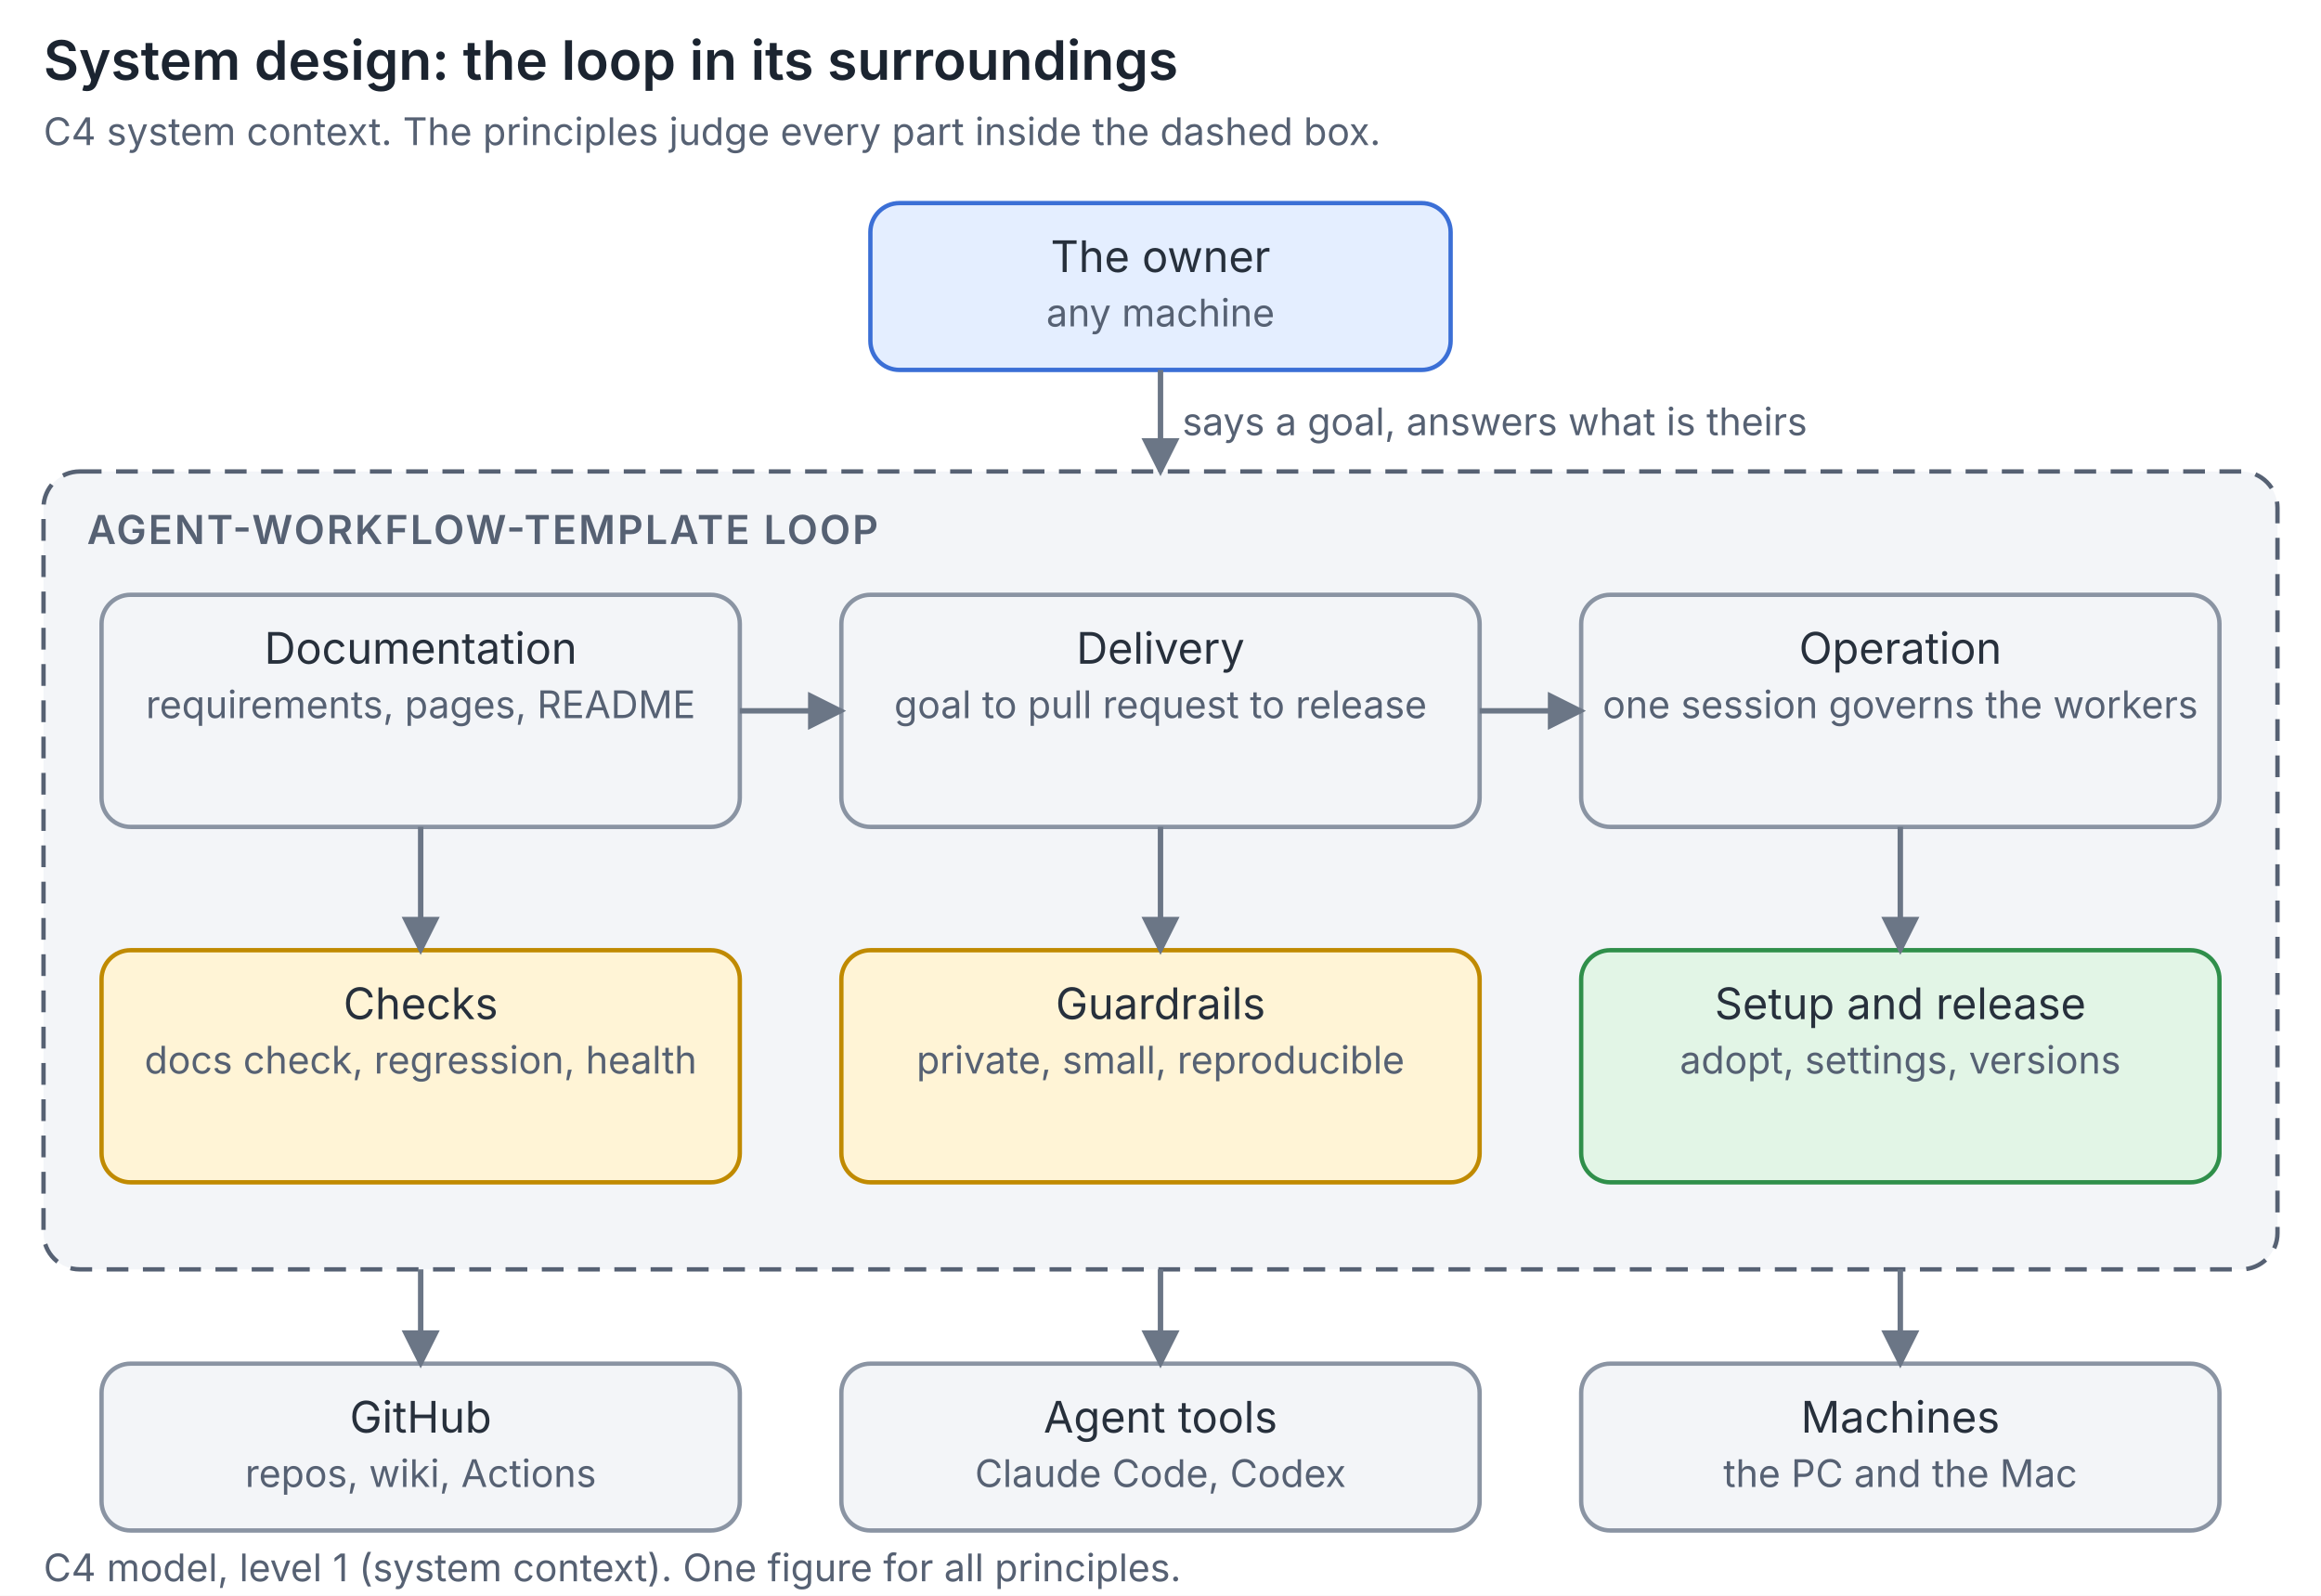
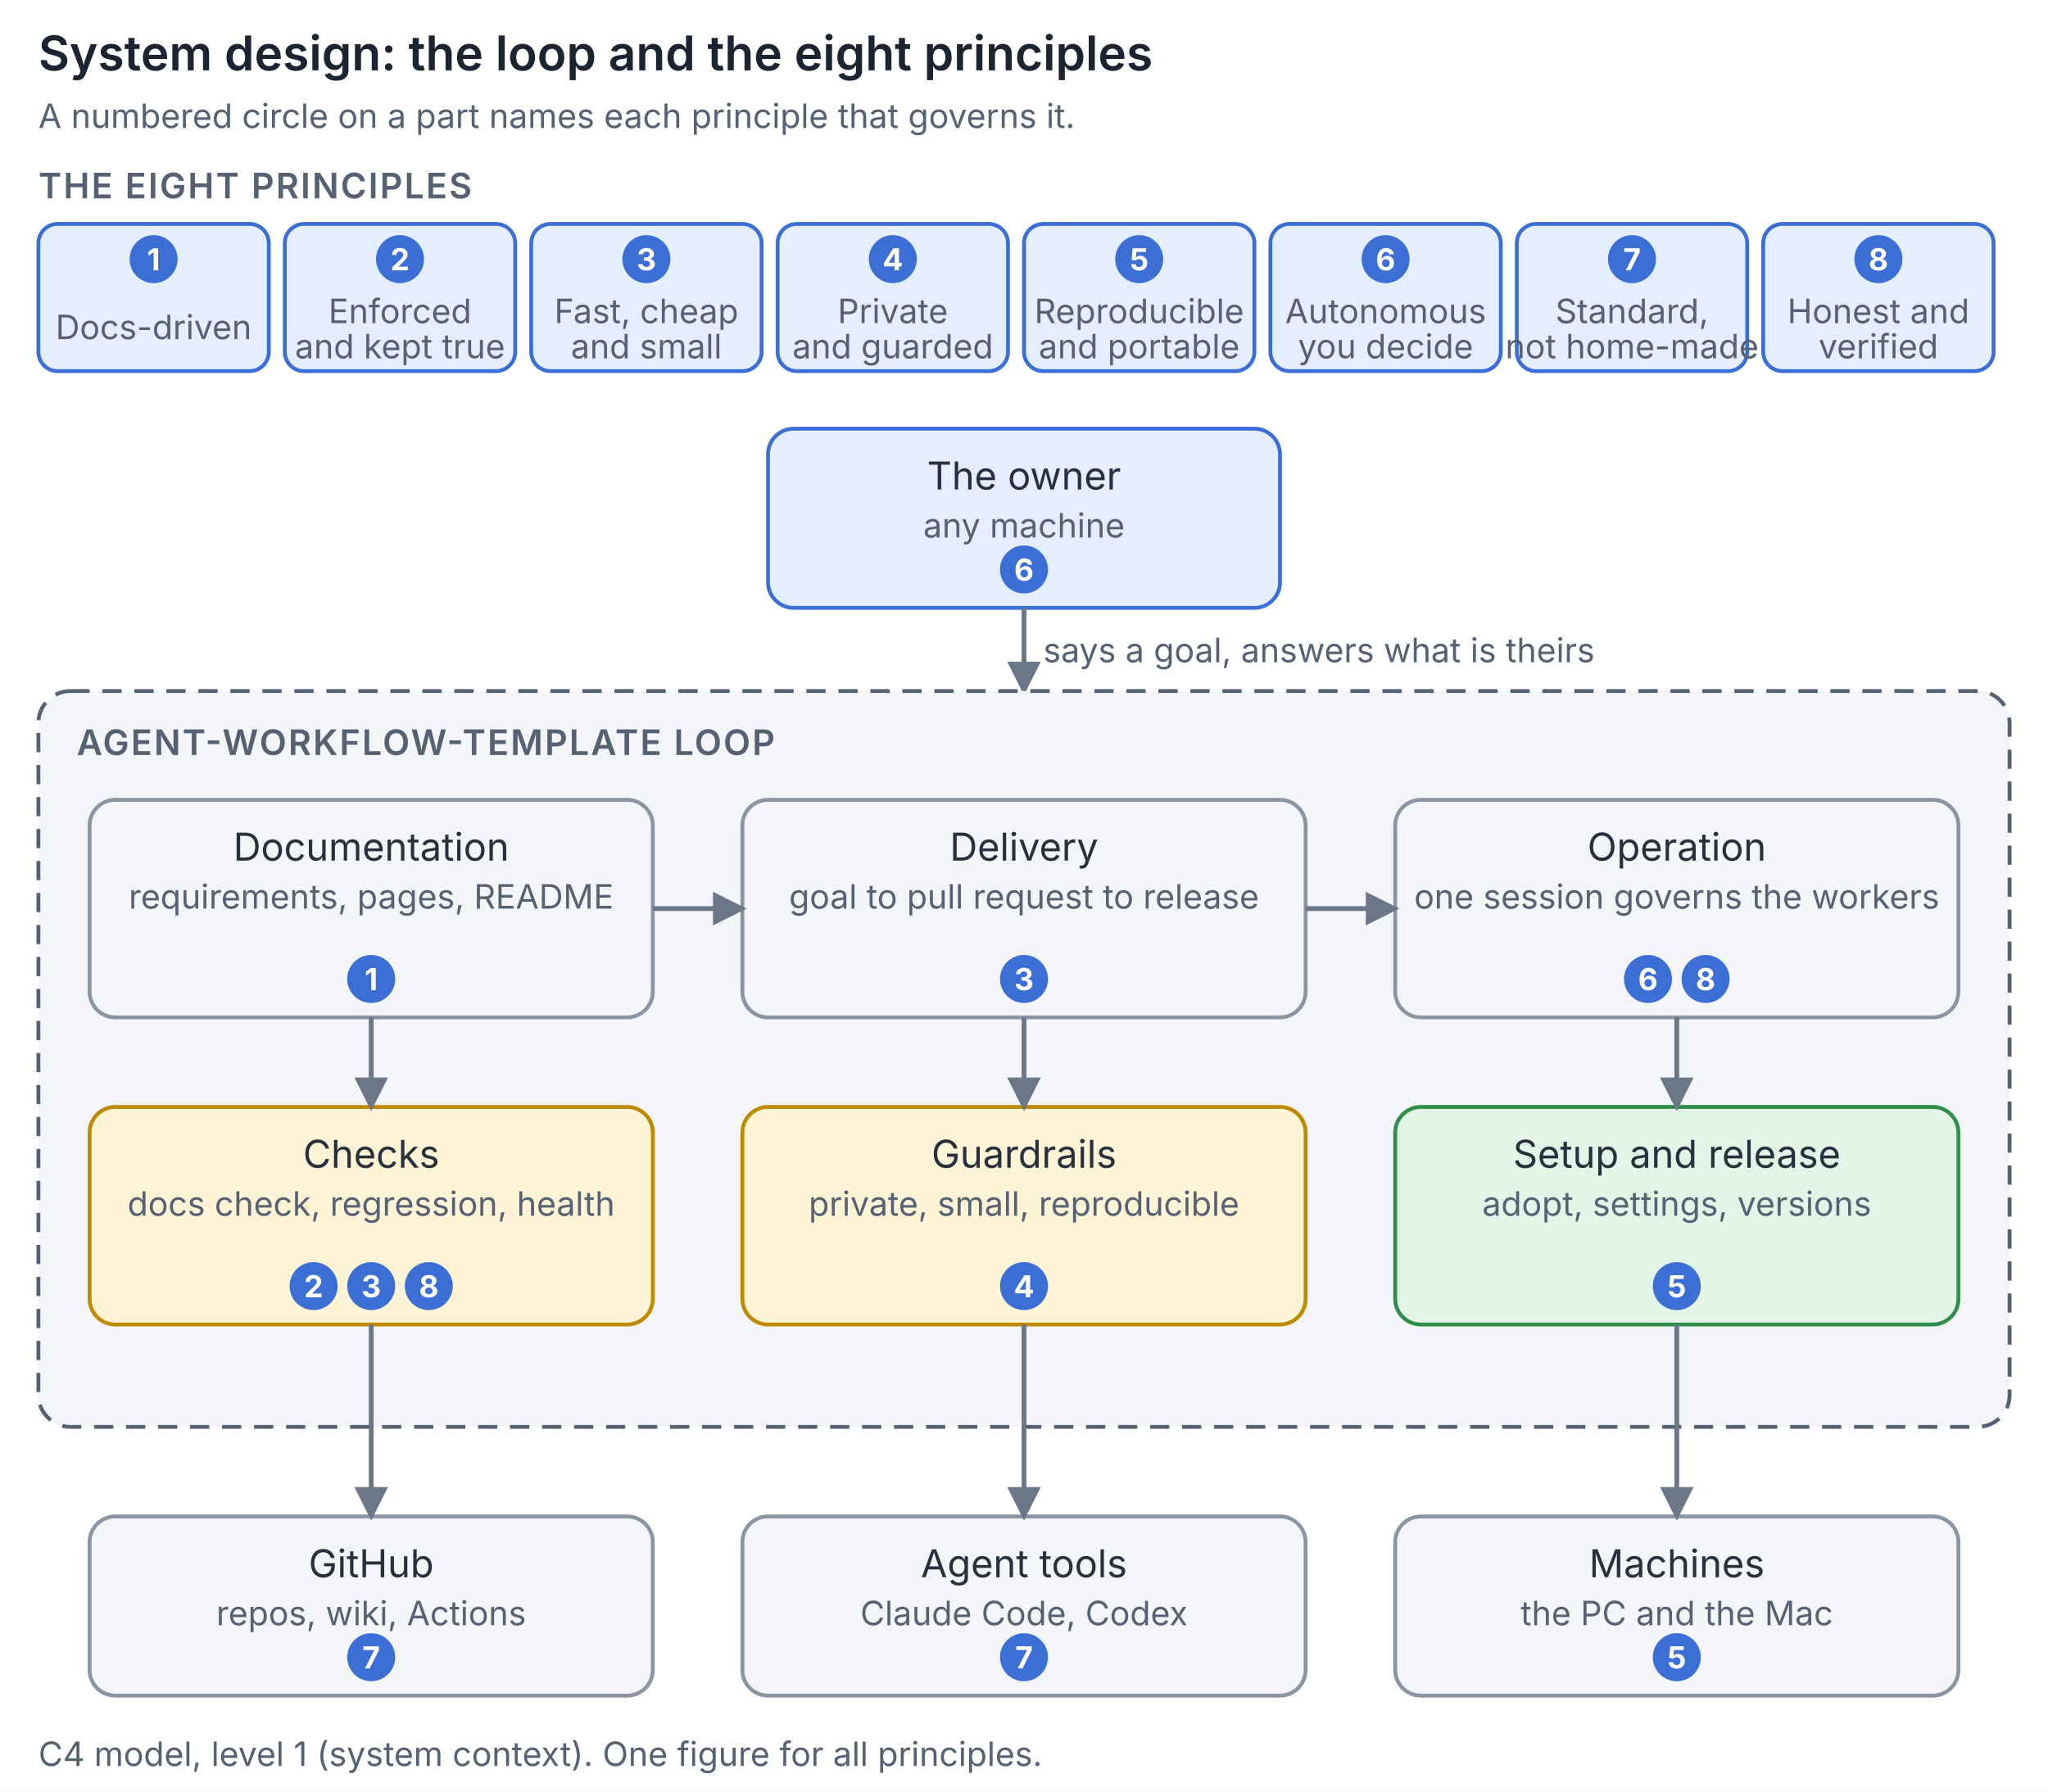
- <svg xmlns="http://www.w3.org/2000/svg" viewBox="0 0 640 440" width="640" role="img" aria-label="System design: the loop, its owner and the outside systems it uses">
+ <svg xmlns="http://www.w3.org/2000/svg" viewBox="0 0 640 560" width="640" role="img" aria-label="System design: the loop, its owner, the outside systems it uses, and the eight principles that govern each part">
  <style>
.f-t{font:600 15px system-ui,-apple-system,Segoe UI,sans-serif;fill:#1b2430}
.f-h{font:600 11px system-ui,-apple-system,Segoe UI,sans-serif;fill:#566173;letter-spacing:.05em}
.f-s{font:400 12px system-ui,-apple-system,Segoe UI,sans-serif;fill:#27303c}
.f-x{font:400 10.5px system-ui,-apple-system,Segoe UI,sans-serif;fill:#566173}
.f-you{fill:#e4eeff;stroke:#3b6fd6}
.f-step{fill:#f3f5f8;stroke:#8a94a3}
.f-gate{fill:#fff4d6;stroke:#c08a00}
.f-ok{fill:#e2f5e6;stroke:#2f8f4a}
.f-find{fill:#fde9e7;stroke:#c5483f}
.f-bg{fill:#ffffff}
.f-a{stroke:#6b7686;stroke-width:1.5;fill:none}
.f-ah{fill:#6b7686}
@media (prefers-color-scheme: dark){
.f-t{fill:#eef2f6}.f-h,.f-x{fill:#a3afbf}.f-s{fill:#e1e7ee}
.f-step{fill:#222b36;stroke:#5c6b7d}.f-you{fill:#162a4f;stroke:#6d9bf0}
.f-gate{fill:#3a2e0d;stroke:#d9a521}.f-find{fill:#3d1c1a;stroke:#e0736a}
.f-ok{fill:#153420;stroke:#4fb56c}.f-bg{fill:#12171d}.f-a{stroke:#9aa7b8}.f-ah{fill:#9aa7b8}
}

.f-sys{fill:#f3f5f8;stroke:#566173;stroke-dasharray:6 4}
.k-shipped{stroke:#8a94a3;stroke-width:1.5}.k-v20{stroke:#d9822b;stroke-width:5}.k-planned{stroke:#8a5cd6;stroke-width:5;stroke-dasharray:10 6}
.p-shipped{fill:#2f8f4a}.p-v20{fill:#d9822b}.p-planned{fill:#8a5cd6}
.f-pill{font:700 10.5px system-ui,-apple-system,Segoe UI,sans-serif;fill:#ffffff}
@media (prefers-color-scheme: dark){.k-shipped{stroke:#5c6b7d}.k-v20{stroke:#f0a050}.k-planned{stroke:#b08cf0}.p-shipped{fill:#3d9c58}.p-v20{fill:#c46f1c}.p-planned{fill:#7a4cc6}}
@media (prefers-color-scheme: dark){.f-sys{fill:#181e26;stroke:#8a94a3}}
+ .f-pr{fill:#3b6fd6}.f-pn{font:700 9.5px system-ui,-apple-system,Segoe UI,sans-serif;fill:#ffffff}
+ .f-chip{fill:#e4eeff;stroke:#3b6fd6}
+ @media (prefers-color-scheme: dark){.f-pr{fill:#6d9bf0}.f-pn{fill:#12171d}.f-chip{fill:#162a4f;stroke:#6d9bf0}}
</style>
  <defs>
    <marker id="ah" viewBox="0 0 8 8" refX="7" refY="4" markerWidth="7" markerHeight="7" orient="auto-start-reverse">
      <path d="M0 0 L8 4 L0 8 z" class="f-ah" />
    </marker>
  </defs>
-   <defs>
-     <marker id="ah" viewBox="0 0 8 8" refX="7" refY="4" markerWidth="7" markerHeight="7" orient="auto-start-reverse">
-       <path d="M0 0 L8 4 L0 8 z" class="f-ah" />
-     </marker>
-   </defs>
-   <rect width="640" height="440" class="f-bg" />
-   <text x="12" y="22" class="f-t">System design: the loop in its surroundings</text>
-   <text x="12" y="40" class="f-x">C4 system context. The principles judge every part inside the dashed box.</text>
-   <rect x="240" y="56" width="160" height="46" rx="8" class="f-you" stroke-width="1.2" />
-   <text x="320" y="75" text-anchor="middle" class="f-s">The owner</text>
-   <text x="320" y="90" text-anchor="middle" class="f-x">any machine</text>
-   <rect x="12" y="130" width="616" height="220" rx="10" class="f-sys" stroke-width="1.2" />
-   <text x="24" y="150" class="f-h">AGENT-WORKFLOW-TEMPLATE LOOP</text>
-   <rect x="28" y="164" width="176" height="64" rx="8" class="f-step" stroke-width="1.2" />
-   <text x="116" y="183" text-anchor="middle" class="f-s">Documentation</text>
-   <text x="116" y="198" text-anchor="middle" class="f-x">requirements, pages, README</text>
-   <rect x="232" y="164" width="176" height="64" rx="8" class="f-step" stroke-width="1.2" />
-   <text x="320" y="183" text-anchor="middle" class="f-s">Delivery</text>
-   <text x="320" y="198" text-anchor="middle" class="f-x">goal to pull request to release</text>
-   <rect x="436" y="164" width="176" height="64" rx="8" class="f-step" stroke-width="1.2" />
-   <text x="524" y="183" text-anchor="middle" class="f-s">Operation</text>
-   <text x="524" y="198" text-anchor="middle" class="f-x">one session governs the workers</text>
-   <rect x="28" y="262" width="176" height="64" rx="8" class="f-gate" stroke-width="1.2" />
-   <text x="116" y="281" text-anchor="middle" class="f-s">Checks</text>
-   <text x="116" y="296" text-anchor="middle" class="f-x">docs check, regression, health</text>
-   <rect x="232" y="262" width="176" height="64" rx="8" class="f-gate" stroke-width="1.2" />
-   <text x="320" y="281" text-anchor="middle" class="f-s">Guardrails</text>
-   <text x="320" y="296" text-anchor="middle" class="f-x">private, small, reproducible</text>
-   <rect x="436" y="262" width="176" height="64" rx="8" class="f-ok" stroke-width="1.2" />
-   <text x="524" y="281" text-anchor="middle" class="f-s">Setup and release</text>
-   <text x="524" y="296" text-anchor="middle" class="f-x">adopt, settings, versions</text>
-   <rect x="28" y="376" width="176" height="46" rx="8" class="f-step" stroke-width="1.2" />
-   <text x="116" y="395" text-anchor="middle" class="f-s">GitHub</text>
-   <text x="116" y="410" text-anchor="middle" class="f-x">repos, wiki, Actions</text>
-   <rect x="232" y="376" width="176" height="46" rx="8" class="f-step" stroke-width="1.2" />
-   <text x="320" y="395" text-anchor="middle" class="f-s">Agent tools</text>
-   <text x="320" y="410" text-anchor="middle" class="f-x">Claude Code, Codex</text>
-   <rect x="436" y="376" width="176" height="46" rx="8" class="f-step" stroke-width="1.2" />
-   <text x="524" y="395" text-anchor="middle" class="f-s">Machines</text>
-   <text x="524" y="410" text-anchor="middle" class="f-x">the PC and the Mac</text>
-   <path d="M320 102 L320 130" class="f-a" marker-end="url(#ah)" />
-   <text x="326" y="120" class="f-x">says a goal, answers what is theirs</text>
-   <path d="M116 350 L116 376" class="f-a" marker-end="url(#ah)" />
-   <path d="M320 350 L320 376" class="f-a" marker-end="url(#ah)" />
-   <path d="M524 350 L524 376" class="f-a" marker-end="url(#ah)" />
-   <path d="M204 196 L232 196" class="f-a" marker-end="url(#ah)" />
-   <path d="M408 196 L436 196" class="f-a" marker-end="url(#ah)" />
-   <path d="M116 228 L116 262" class="f-a" marker-end="url(#ah)" />
-   <path d="M320 228 L320 262" class="f-a" marker-end="url(#ah)" />
-   <path d="M524 228 L524 262" class="f-a" marker-end="url(#ah)" />
-   <text x="12" y="436" class="f-x">C4 model, level 1 (system context). One figure for all principles.</text>
+   <rect width="640" height="560" class="f-bg" />
+   <text x="12" y="22" class="f-t">System design: the loop and the eight principles</text>
+   <text x="12" y="40" class="f-x">A numbered circle on a part names each principle that governs it.</text>
+   <text x="12" y="62" class="f-h">THE EIGHT PRINCIPLES</text>
+   <rect x="12" y="70" width="72" height="46" rx="6" class="f-chip" stroke-width="1.2" />
+   <circle cx="48" cy="81" r="7.5" class="f-pr" />
+   <text x="48" y="84.5" text-anchor="middle" class="f-pn">1</text>
+   <text x="48" y="106" text-anchor="middle" class="f-x">Docs-driven</text>
+   <rect x="89" y="70" width="72" height="46" rx="6" class="f-chip" stroke-width="1.2" />
+   <circle cx="125" cy="81" r="7.5" class="f-pr" />
+   <text x="125" y="84.5" text-anchor="middle" class="f-pn">2</text>
+   <text x="125" y="101" text-anchor="middle" class="f-x">Enforced</text>
+   <text x="125" y="112" text-anchor="middle" class="f-x">and kept true</text>
+   <rect x="166" y="70" width="72" height="46" rx="6" class="f-chip" stroke-width="1.2" />
+   <circle cx="202" cy="81" r="7.5" class="f-pr" />
+   <text x="202" y="84.5" text-anchor="middle" class="f-pn">3</text>
+   <text x="202" y="101" text-anchor="middle" class="f-x">Fast, cheap</text>
+   <text x="202" y="112" text-anchor="middle" class="f-x">and small</text>
+   <rect x="243" y="70" width="72" height="46" rx="6" class="f-chip" stroke-width="1.2" />
+   <circle cx="279" cy="81" r="7.5" class="f-pr" />
+   <text x="279" y="84.5" text-anchor="middle" class="f-pn">4</text>
+   <text x="279" y="101" text-anchor="middle" class="f-x">Private</text>
+   <text x="279" y="112" text-anchor="middle" class="f-x">and guarded</text>
+   <rect x="320" y="70" width="72" height="46" rx="6" class="f-chip" stroke-width="1.2" />
+   <circle cx="356" cy="81" r="7.5" class="f-pr" />
+   <text x="356" y="84.5" text-anchor="middle" class="f-pn">5</text>
+   <text x="356" y="101" text-anchor="middle" class="f-x">Reproducible</text>
+   <text x="356" y="112" text-anchor="middle" class="f-x">and portable</text>
+   <rect x="397" y="70" width="72" height="46" rx="6" class="f-chip" stroke-width="1.2" />
+   <circle cx="433" cy="81" r="7.5" class="f-pr" />
+   <text x="433" y="84.5" text-anchor="middle" class="f-pn">6</text>
+   <text x="433" y="101" text-anchor="middle" class="f-x">Autonomous</text>
+   <text x="433" y="112" text-anchor="middle" class="f-x">you decide</text>
+   <rect x="474" y="70" width="72" height="46" rx="6" class="f-chip" stroke-width="1.2" />
+   <circle cx="510" cy="81" r="7.5" class="f-pr" />
+   <text x="510" y="84.5" text-anchor="middle" class="f-pn">7</text>
+   <text x="510" y="101" text-anchor="middle" class="f-x">Standard,</text>
+   <text x="510" y="112" text-anchor="middle" class="f-x" textLength="66" lengthAdjust="spacingAndGlyphs">not home-made</text>
+   <rect x="551" y="70" width="72" height="46" rx="6" class="f-chip" stroke-width="1.2" />
+   <circle cx="587" cy="81" r="7.5" class="f-pr" />
+   <text x="587" y="84.5" text-anchor="middle" class="f-pn">8</text>
+   <text x="587" y="101" text-anchor="middle" class="f-x">Honest and</text>
+   <text x="587" y="112" text-anchor="middle" class="f-x">verified</text>
+   <rect x="240" y="134" width="160" height="56" rx="8" class="f-you" stroke-width="1.2" />
+   <text x="320.0" y="153" text-anchor="middle" class="f-s">The owner</text>
+   <text x="320.0" y="168" text-anchor="middle" class="f-x">any machine</text>
+   <circle cx="320.0" cy="178" r="7.5" class="f-pr" />
+   <text x="320.0" y="181.5" text-anchor="middle" class="f-pn">6</text>
+   <text x="326" y="207" class="f-x">says a goal, answers what is theirs</text>
+   <path d="M320 190 L320 216" class="f-a" marker-end="url(#ah)" />
+   <rect x="12" y="216" width="616" height="230" rx="10" class="f-sys" stroke-width="1.2" />
+   <text x="24" y="236" class="f-h">AGENT-WORKFLOW-TEMPLATE LOOP</text>
+   <rect x="28" y="250" width="176" height="68" rx="8" class="f-step" stroke-width="1.2" />
+   <text x="116.0" y="269" text-anchor="middle" class="f-s">Documentation</text>
+   <text x="116.0" y="284" text-anchor="middle" class="f-x">requirements, pages, README</text>
+   <circle cx="116.0" cy="306" r="7.5" class="f-pr" />
+   <text x="116.0" y="309.5" text-anchor="middle" class="f-pn">1</text>
+   <rect x="232" y="250" width="176" height="68" rx="8" class="f-step" stroke-width="1.2" />
+   <text x="320.0" y="269" text-anchor="middle" class="f-s">Delivery</text>
+   <text x="320.0" y="284" text-anchor="middle" class="f-x">goal to pull request to release</text>
+   <circle cx="320.0" cy="306" r="7.5" class="f-pr" />
+   <text x="320.0" y="309.5" text-anchor="middle" class="f-pn">3</text>
+   <rect x="436" y="250" width="176" height="68" rx="8" class="f-step" stroke-width="1.2" />
+   <text x="524.0" y="269" text-anchor="middle" class="f-s">Operation</text>
+   <text x="524.0" y="284" text-anchor="middle" class="f-x">one session governs the workers</text>
+   <circle cx="515.0" cy="306" r="7.5" class="f-pr" />
+   <text x="515.0" y="309.5" text-anchor="middle" class="f-pn">6</text>
+   <circle cx="533.0" cy="306" r="7.5" class="f-pr" />
+   <text x="533.0" y="309.5" text-anchor="middle" class="f-pn">8</text>
+   <rect x="28" y="346" width="176" height="68" rx="8" class="f-gate" stroke-width="1.2" />
+   <text x="116.0" y="365" text-anchor="middle" class="f-s">Checks</text>
+   <text x="116.0" y="380" text-anchor="middle" class="f-x">docs check, regression, health</text>
+   <circle cx="98.0" cy="402" r="7.5" class="f-pr" />
+   <text x="98.0" y="405.5" text-anchor="middle" class="f-pn">2</text>
+   <circle cx="116.0" cy="402" r="7.5" class="f-pr" />
+   <text x="116.0" y="405.5" text-anchor="middle" class="f-pn">3</text>
+   <circle cx="134.0" cy="402" r="7.5" class="f-pr" />
+   <text x="134.0" y="405.5" text-anchor="middle" class="f-pn">8</text>
+   <rect x="232" y="346" width="176" height="68" rx="8" class="f-gate" stroke-width="1.2" />
+   <text x="320.0" y="365" text-anchor="middle" class="f-s">Guardrails</text>
+   <text x="320.0" y="380" text-anchor="middle" class="f-x">private, small, reproducible</text>
+   <circle cx="320.0" cy="402" r="7.5" class="f-pr" />
+   <text x="320.0" y="405.5" text-anchor="middle" class="f-pn">4</text>
+   <rect x="436" y="346" width="176" height="68" rx="8" class="f-ok" stroke-width="1.2" />
+   <text x="524.0" y="365" text-anchor="middle" class="f-s">Setup and release</text>
+   <text x="524.0" y="380" text-anchor="middle" class="f-x">adopt, settings, versions</text>
+   <circle cx="524.0" cy="402" r="7.5" class="f-pr" />
+   <text x="524.0" y="405.5" text-anchor="middle" class="f-pn">5</text>
+   <rect x="28" y="474" width="176" height="56" rx="8" class="f-step" stroke-width="1.2" />
+   <text x="116.0" y="493" text-anchor="middle" class="f-s">GitHub</text>
+   <text x="116.0" y="508" text-anchor="middle" class="f-x">repos, wiki, Actions</text>
+   <circle cx="116.0" cy="518" r="7.5" class="f-pr" />
+   <text x="116.0" y="521.5" text-anchor="middle" class="f-pn">7</text>
+   <rect x="232" y="474" width="176" height="56" rx="8" class="f-step" stroke-width="1.2" />
+   <text x="320.0" y="493" text-anchor="middle" class="f-s">Agent tools</text>
+   <text x="320.0" y="508" text-anchor="middle" class="f-x">Claude Code, Codex</text>
+   <circle cx="320.0" cy="518" r="7.5" class="f-pr" />
+   <text x="320.0" y="521.5" text-anchor="middle" class="f-pn">7</text>
+   <rect x="436" y="474" width="176" height="56" rx="8" class="f-step" stroke-width="1.2" />
+   <text x="524.0" y="493" text-anchor="middle" class="f-s">Machines</text>
+   <text x="524.0" y="508" text-anchor="middle" class="f-x">the PC and the Mac</text>
+   <circle cx="524.0" cy="518" r="7.5" class="f-pr" />
+   <text x="524.0" y="521.5" text-anchor="middle" class="f-pn">5</text>
+   <path d="M116 318 L116 346" class="f-a" marker-end="url(#ah)" />
+   <path d="M116 414 L116 474" class="f-a" marker-end="url(#ah)" />
+   <path d="M320 318 L320 346" class="f-a" marker-end="url(#ah)" />
+   <path d="M320 414 L320 474" class="f-a" marker-end="url(#ah)" />
+   <path d="M524 318 L524 346" class="f-a" marker-end="url(#ah)" />
+   <path d="M524 414 L524 474" class="f-a" marker-end="url(#ah)" />
+   <path d="M204 284 L232 284" class="f-a" marker-end="url(#ah)" />
+   <path d="M408 284 L436 284" class="f-a" marker-end="url(#ah)" />
+   <text x="12" y="552" class="f-x">C4 model, level 1 (system context). One figure for all principles.</text>
</svg>
